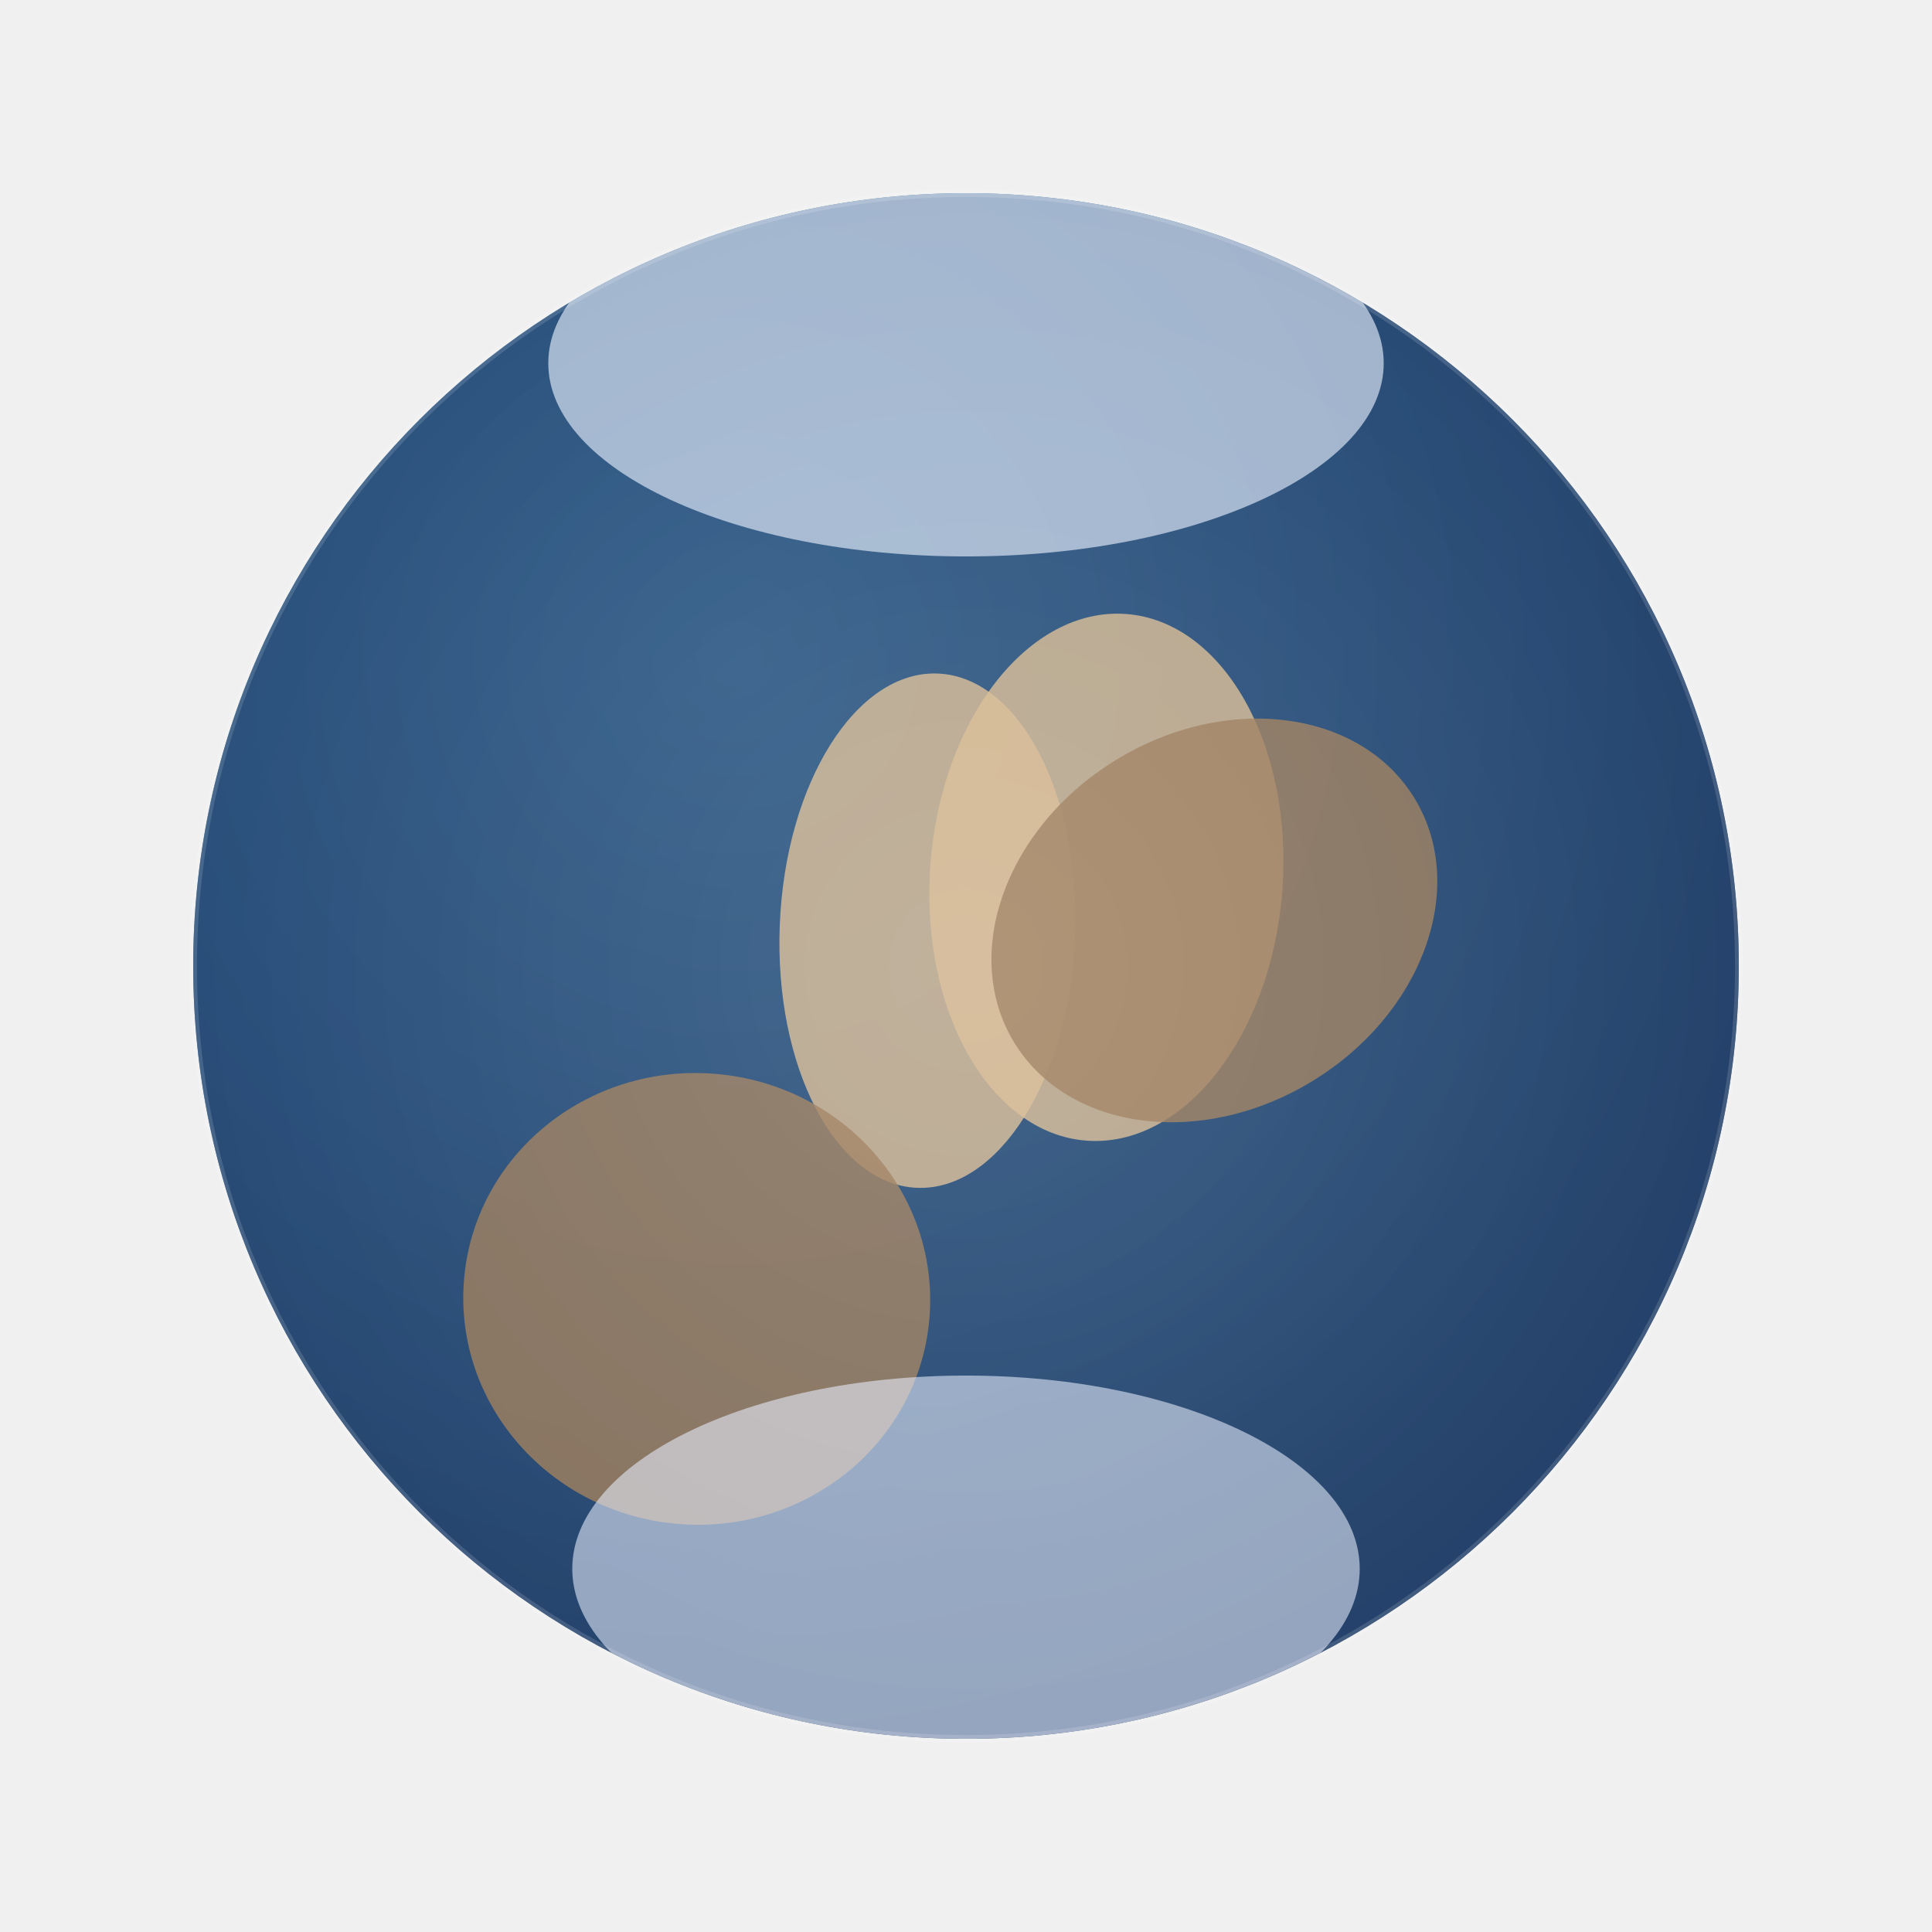
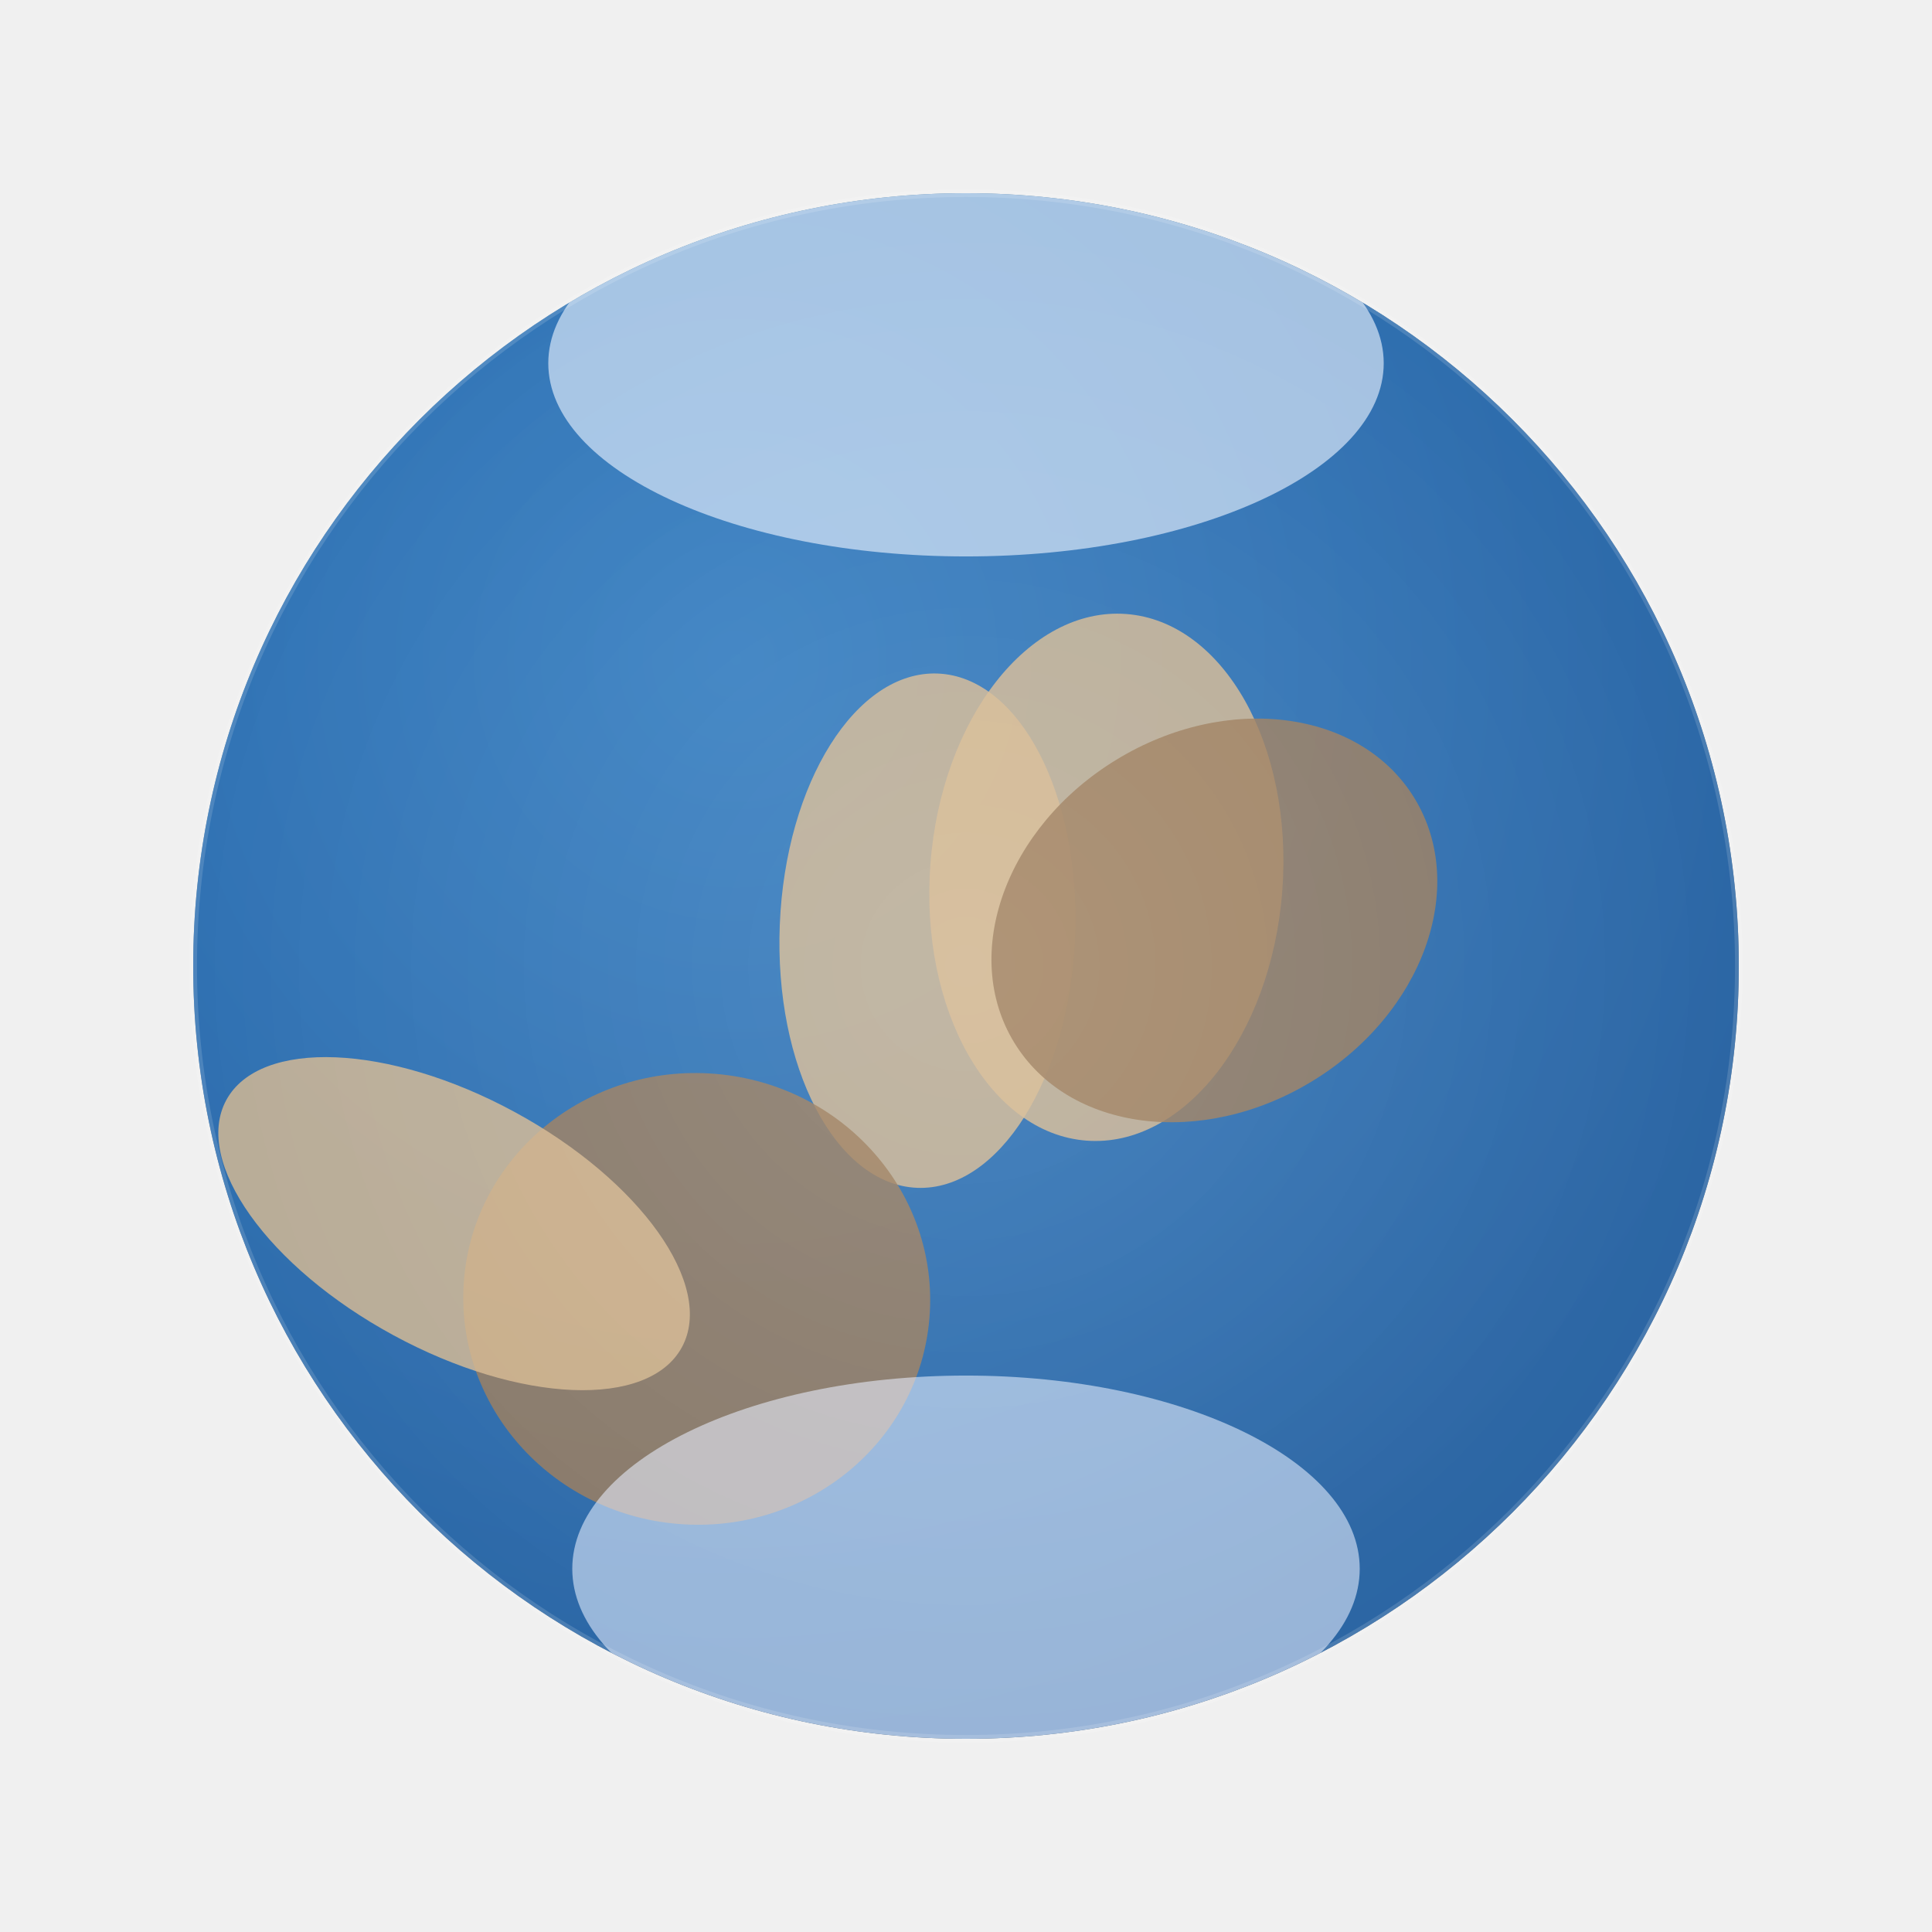
<svg xmlns="http://www.w3.org/2000/svg" width="256" height="256" viewBox="0 0 256 256">
  <defs>
    <radialGradient id="base" cx="35%" cy="30%" r="70%">
      <stop offset="0%" stop-color="#5199c0" />
      <stop offset="55%" stop-color="#2e648c" />
      <stop offset="100%" stop-color="#1c3957" />
    </radialGradient>
    <radialGradient id="glow" cx="50%" cy="50%" r="70%">
      <stop offset="0%" stop-color="rgba(255,255,255,0.15)" />
      <stop offset="100%" stop-color="rgba(255,255,255,0)" />
    </radialGradient>
    <mask id="planetMask">
      <rect width="256" height="256" fill="black" />
      <circle cx="128" cy="128" r="102.4" fill="white" />
    </mask>
  </defs>
  <circle cx="128" cy="128" r="102.4" fill="url(#base)" />
  <g mask="url(#planetMask)">
-     <rect x="0" y="0" width="256" height="256" fill="#1a3a6a" opacity="0.7" />
+     <rect x="0" y="0" width="256" height="256" fill="#256fbf" opacity="0.7" />
    <ellipse cx="122.89" cy="123.32" rx="34.10" ry="19.58" transform="rotate(92.31 122.89 123.32)" fill="#d6b78e" opacity="0.82" />
    <ellipse cx="92.32" cy="172.11" rx="30.94" ry="29.92" transform="rotate(4.66 92.32 172.11)" fill="#987855" opacity="0.82" />
    <ellipse cx="146.60" cy="116.25" rx="34.99" ry="23.38" transform="rotate(94.32 146.60 116.25)" fill="#d6b78e" opacity="0.82" />
    <ellipse cx="160.91" cy="121.96" rx="31.07" ry="24.94" transform="rotate(148.59 160.91 121.96)" fill="#987855" opacity="0.82" />
+     <ellipse cx="60.17" cy="162.14" rx="34.34" ry="16.83" transform="rotate(28.48 60.17 162.14)" fill="#d6b78e" opacity="0.82" />
    <ellipse cx="128" cy="48.13" rx="55.35" ry="25.60" fill="#e8f0ff" opacity="0.631" />
    <ellipse cx="128" cy="207.87" rx="52.17" ry="25.60" fill="#e8f0ff" opacity="0.569" />
  </g>
  <circle cx="128" cy="128" r="102.4" fill="url(#glow)" />
  <circle cx="128" cy="128" r="102.4" fill="none" stroke="rgba(255,255,255,0.14)" stroke-width="1" />
</svg>
